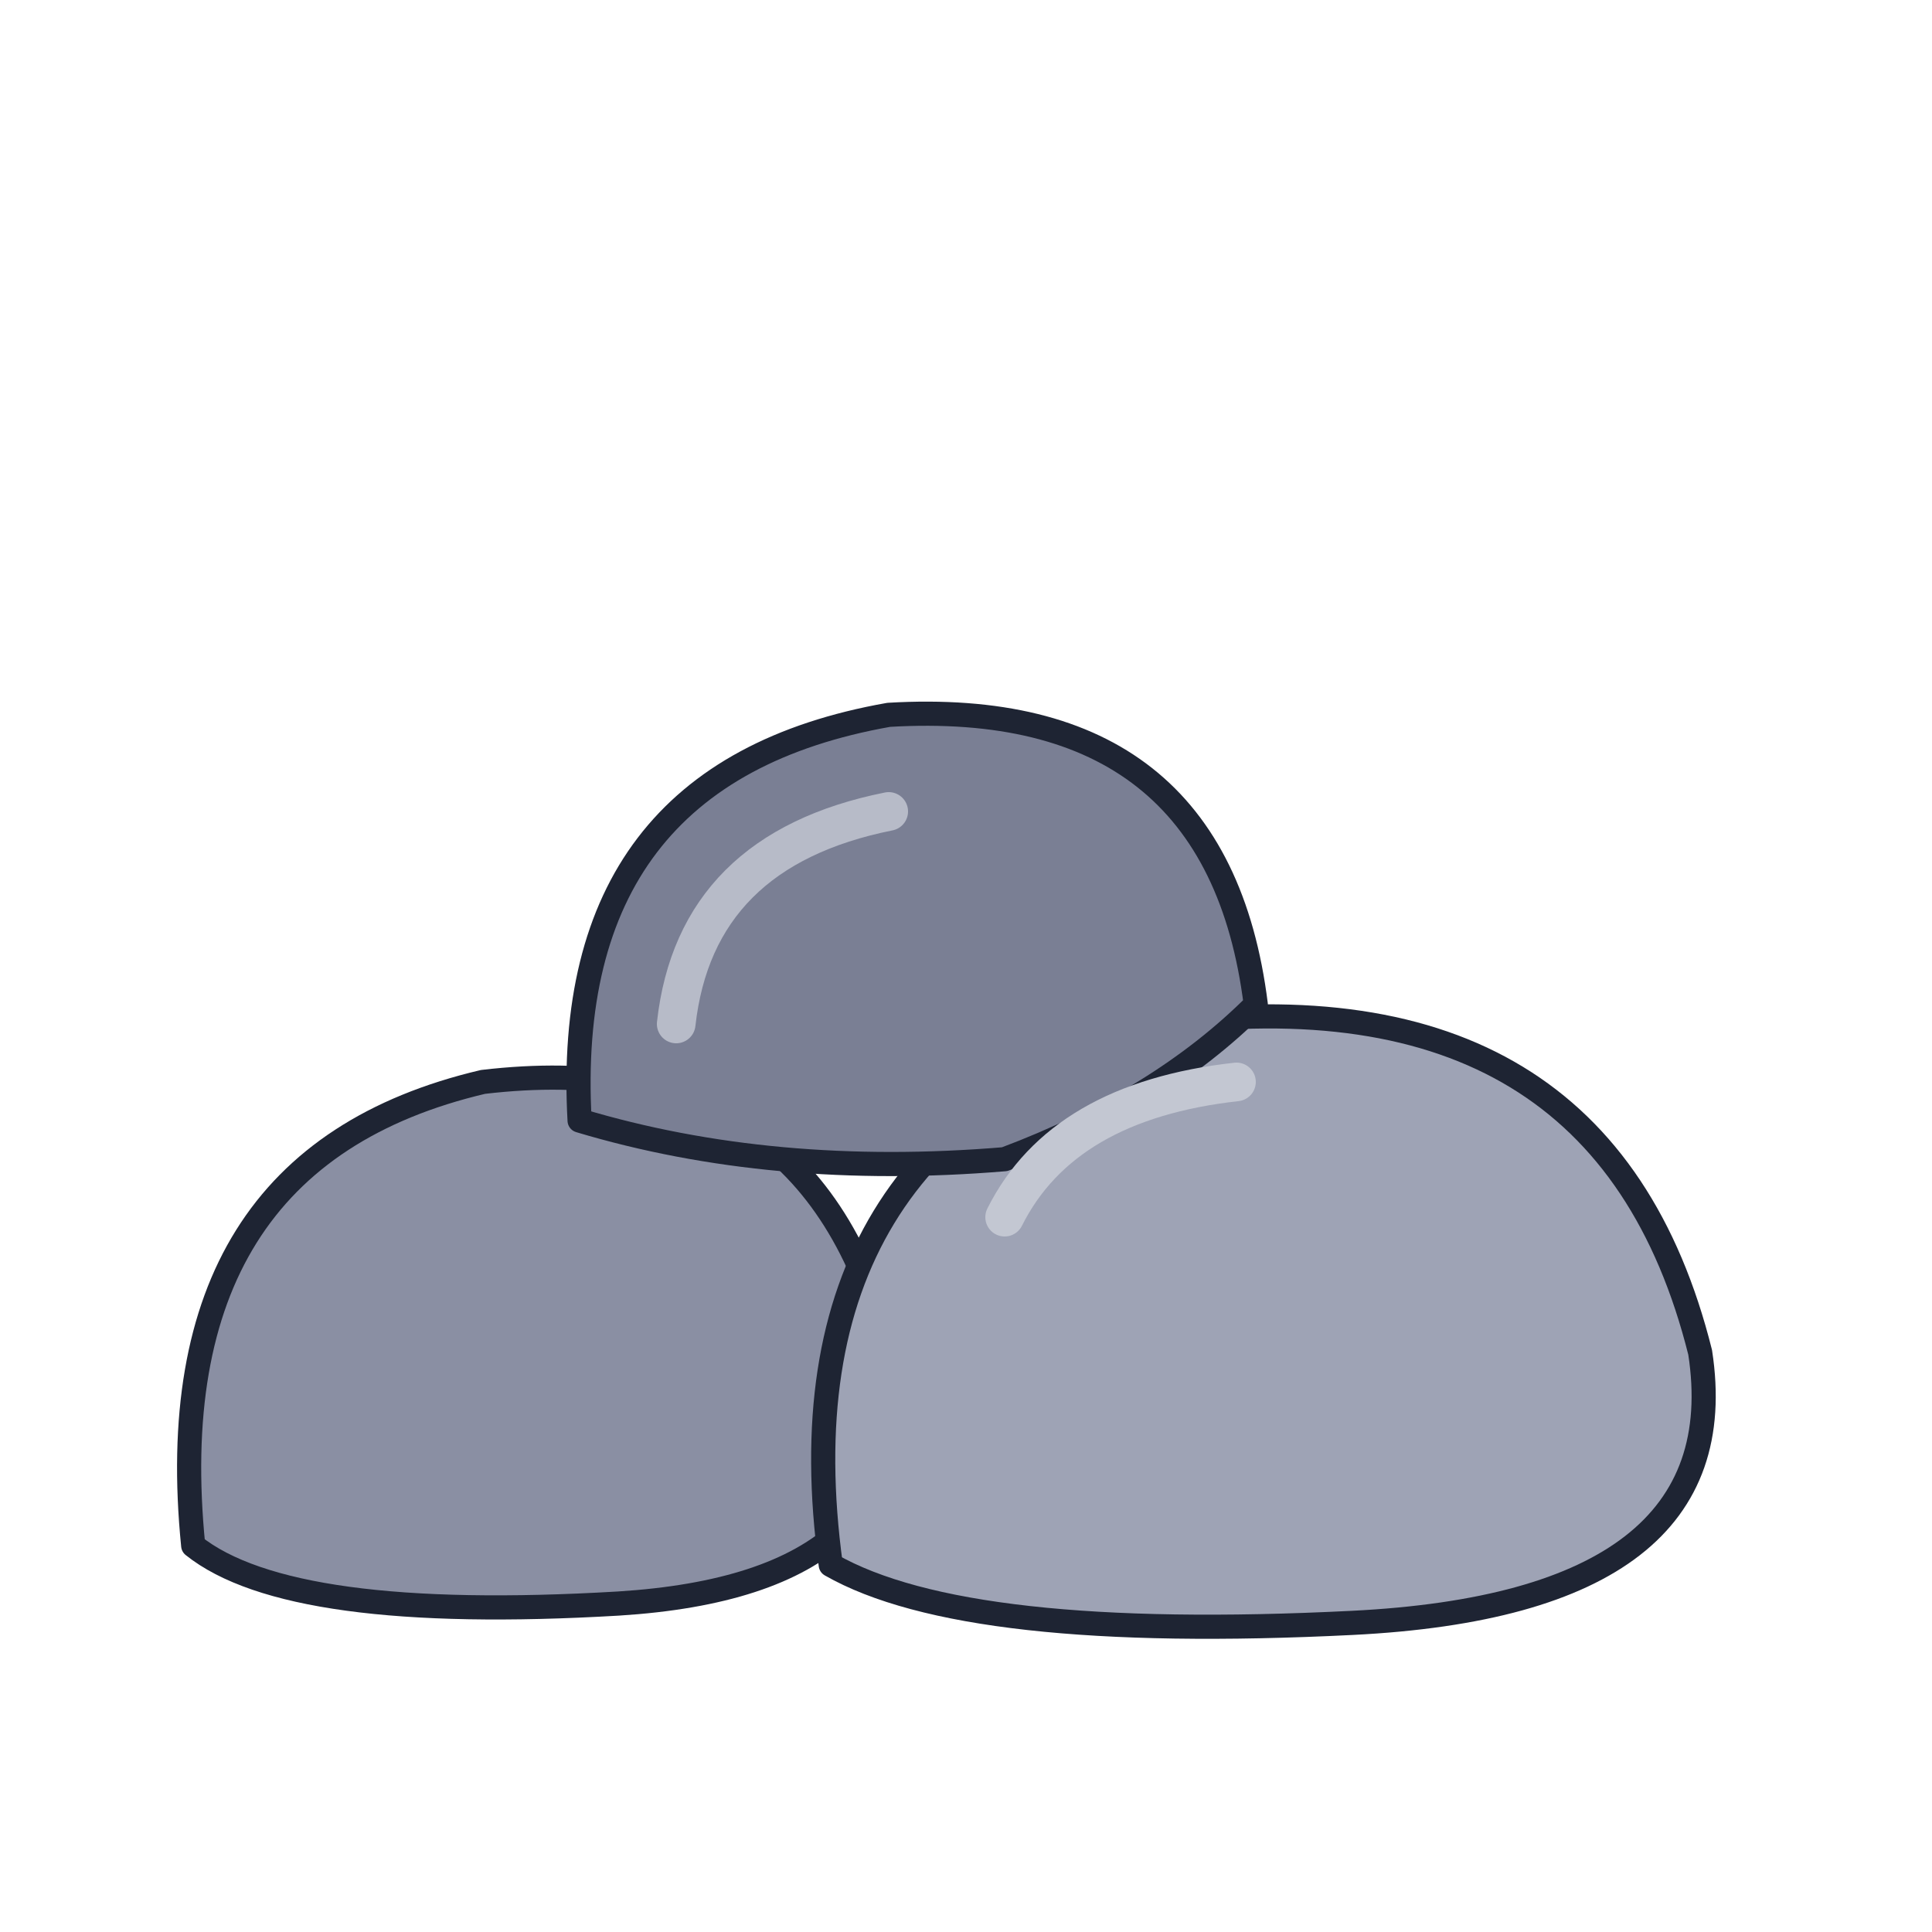
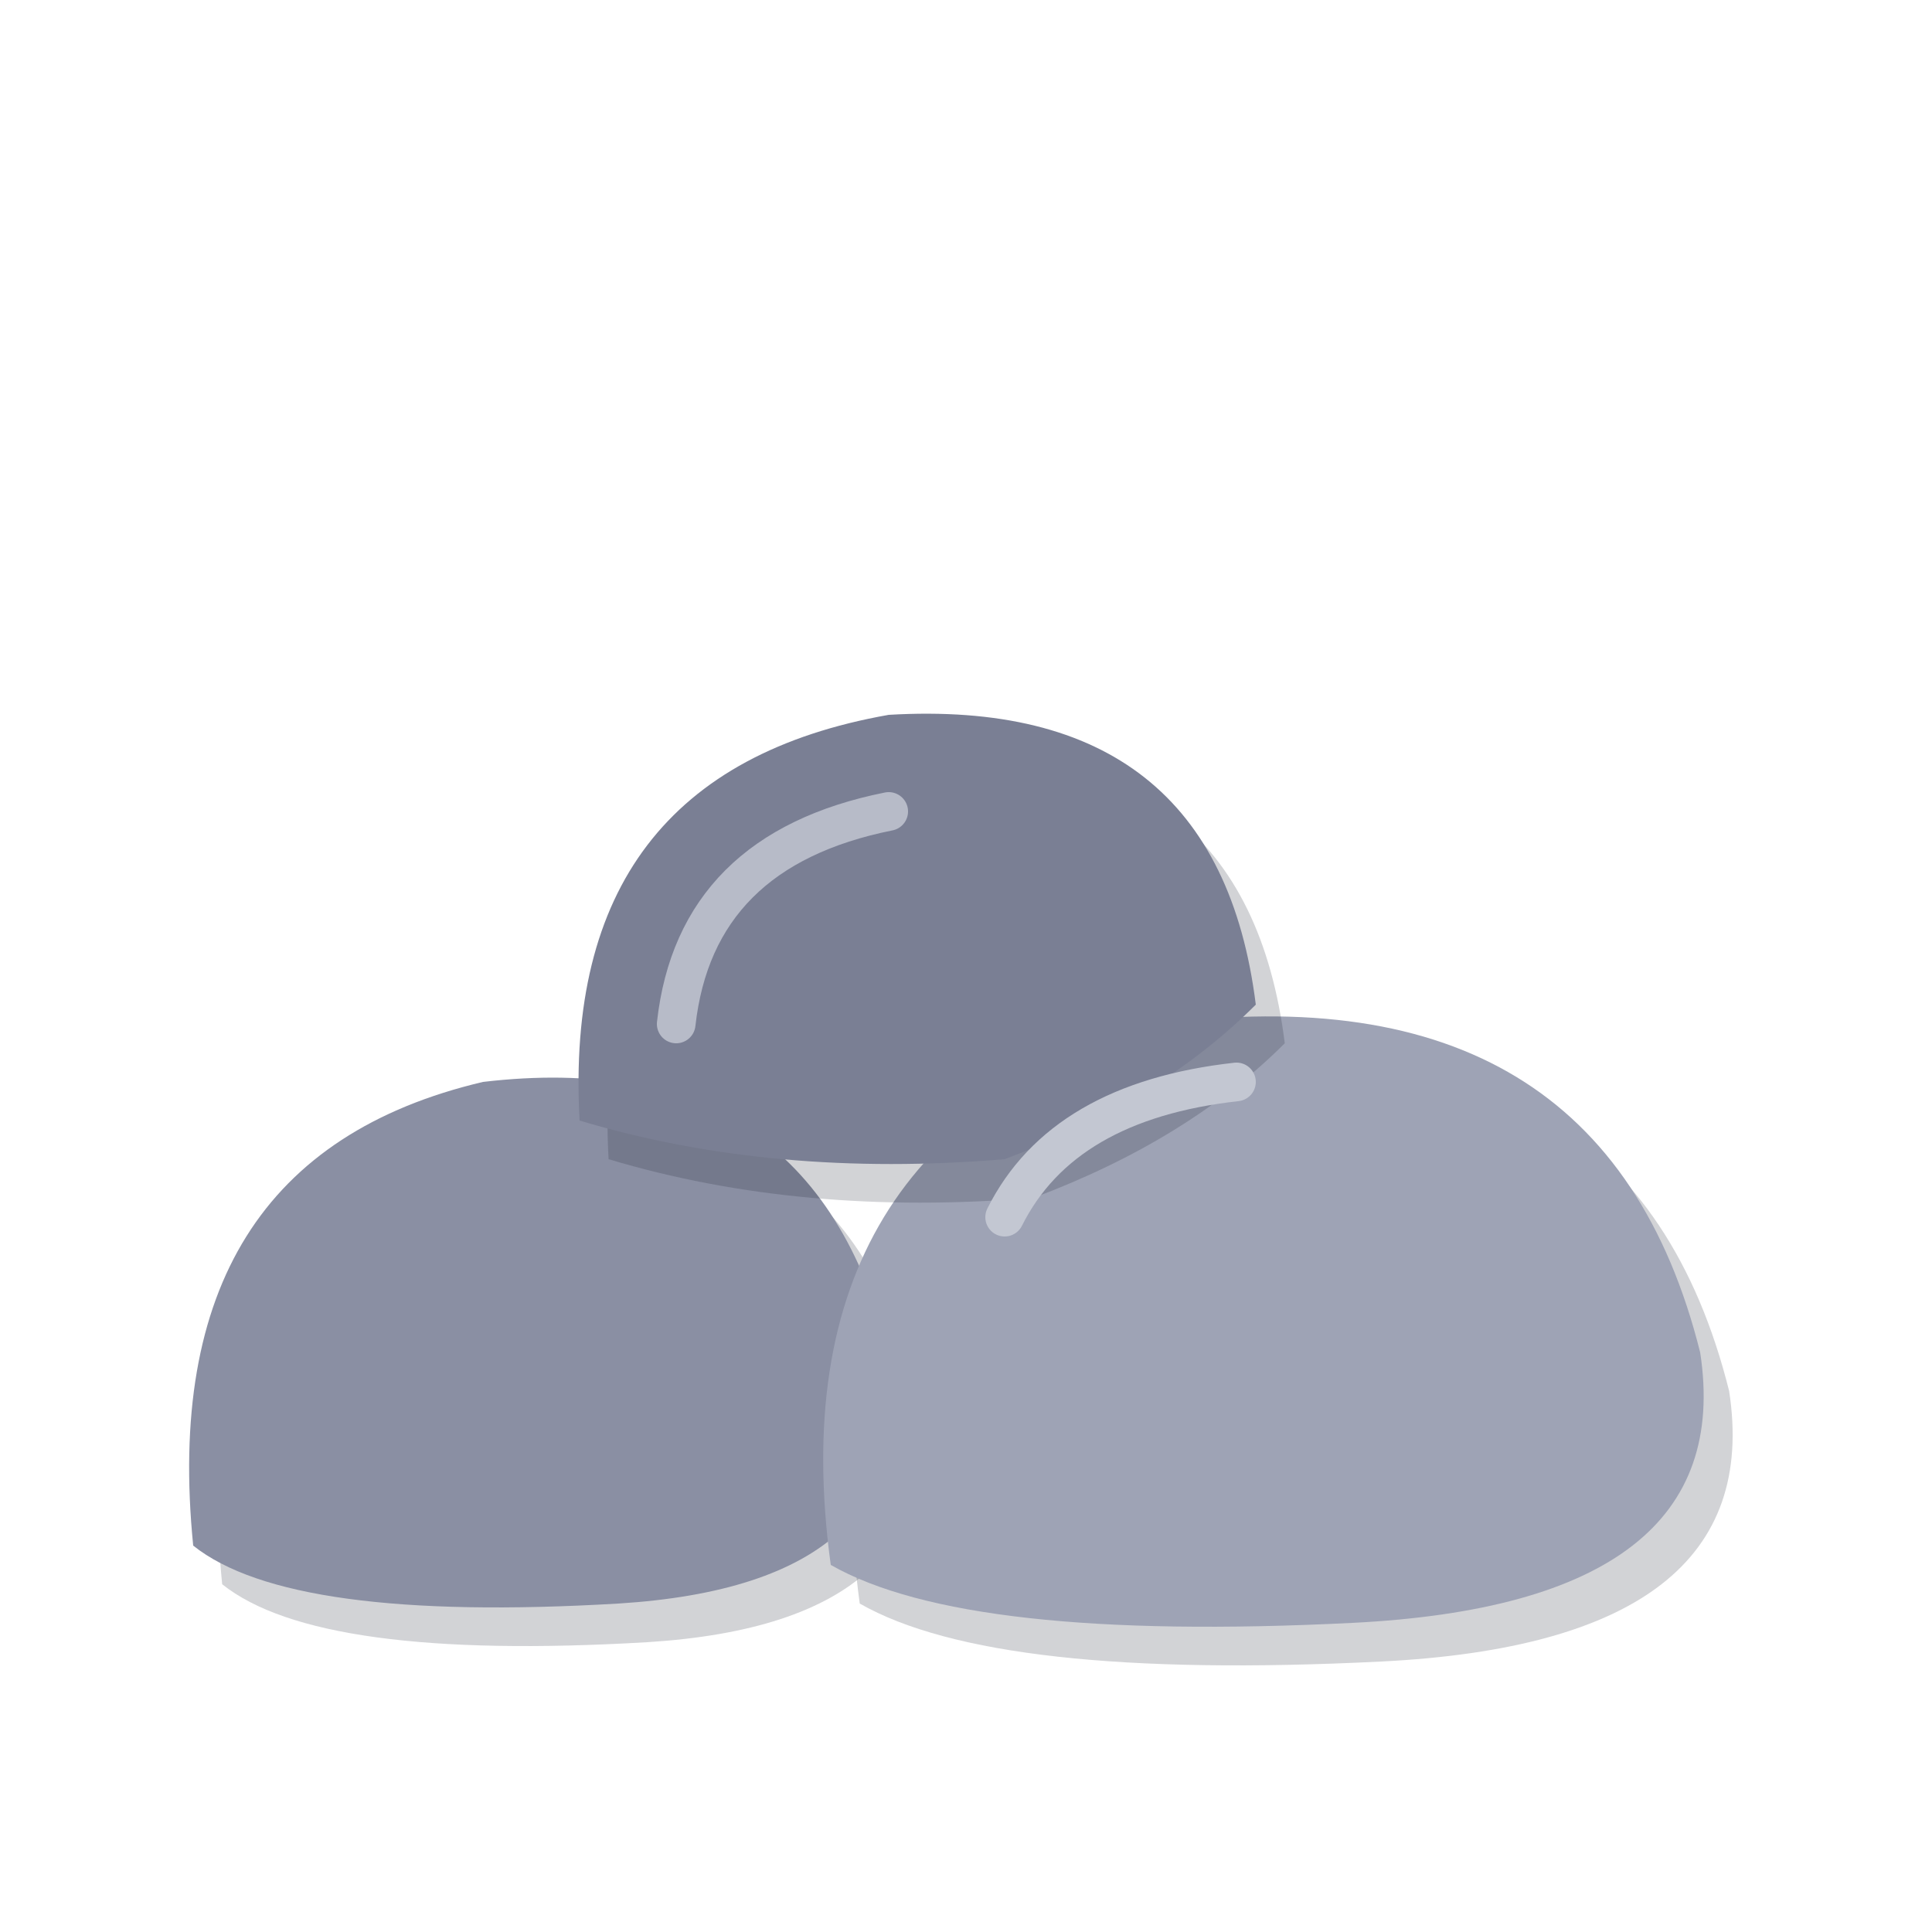
<svg xmlns="http://www.w3.org/2000/svg" viewBox="0 0 200 200" role="img" aria-label="Каміння">
-   <g stroke="#1E2433" stroke-width="2.5" stroke-linejoin="round" stroke-linecap="round">
-     <path d="M20 160Q16 120 50 112Q84 108 92 140Q96 164 64 166Q30 168 20 160Z" fill="#8A8FA3" />
-     <path d="M86 162Q80 118 120 106Q166 100 176 140Q180 166 140 168Q100 170 86 162Z" fill="#9EA3B5" />
-     <path d="M60 116Q58 80 92 74Q126 72 130 104Q120 114 104 120Q80 122 60 116Z" fill="#7A7F94" />
+   <g stroke-linejoin="round" stroke-linecap="round">
+     <path d="M20 160Q16 120 50 112Q84 108 92 140Q96 164 64 166Q30 168 20 160Z" fill="#1E2433" stroke="none" opacity="0.20" transform="translate(3 4)" />
+     <path d="M20 160Q16 120 50 112Q84 108 92 140Q96 164 64 166Q30 168 20 160Z" fill="#8A8FA3" stroke="none" />
+     <path d="M86 162Q80 118 120 106Q166 100 176 140Q180 166 140 168Q100 170 86 162Z" fill="#1E2433" stroke="none" opacity="0.20" transform="translate(3 4)" />
+     <path d="M86 162Q80 118 120 106Q166 100 176 140Q180 166 140 168Q100 170 86 162Z" fill="#9EA3B5" stroke="none" />
+     <path d="M60 116Q58 80 92 74Q126 72 130 104Q120 114 104 120Q80 122 60 116Z" fill="#1E2433" stroke="none" opacity="0.20" transform="translate(3 4)" />
+     <path d="M60 116Q58 80 92 74Q126 72 130 104Q120 114 104 120Q80 122 60 116Z" fill="#7A7F94" stroke="none" />
    <path d="M70 106Q72 88 92 84" fill="none" stroke="#B7BBC8" stroke-width="4" />
    <path d="M104 126Q110 114 128 112" fill="none" stroke="#C3C7D2" stroke-width="4" />
  </g>
</svg>
